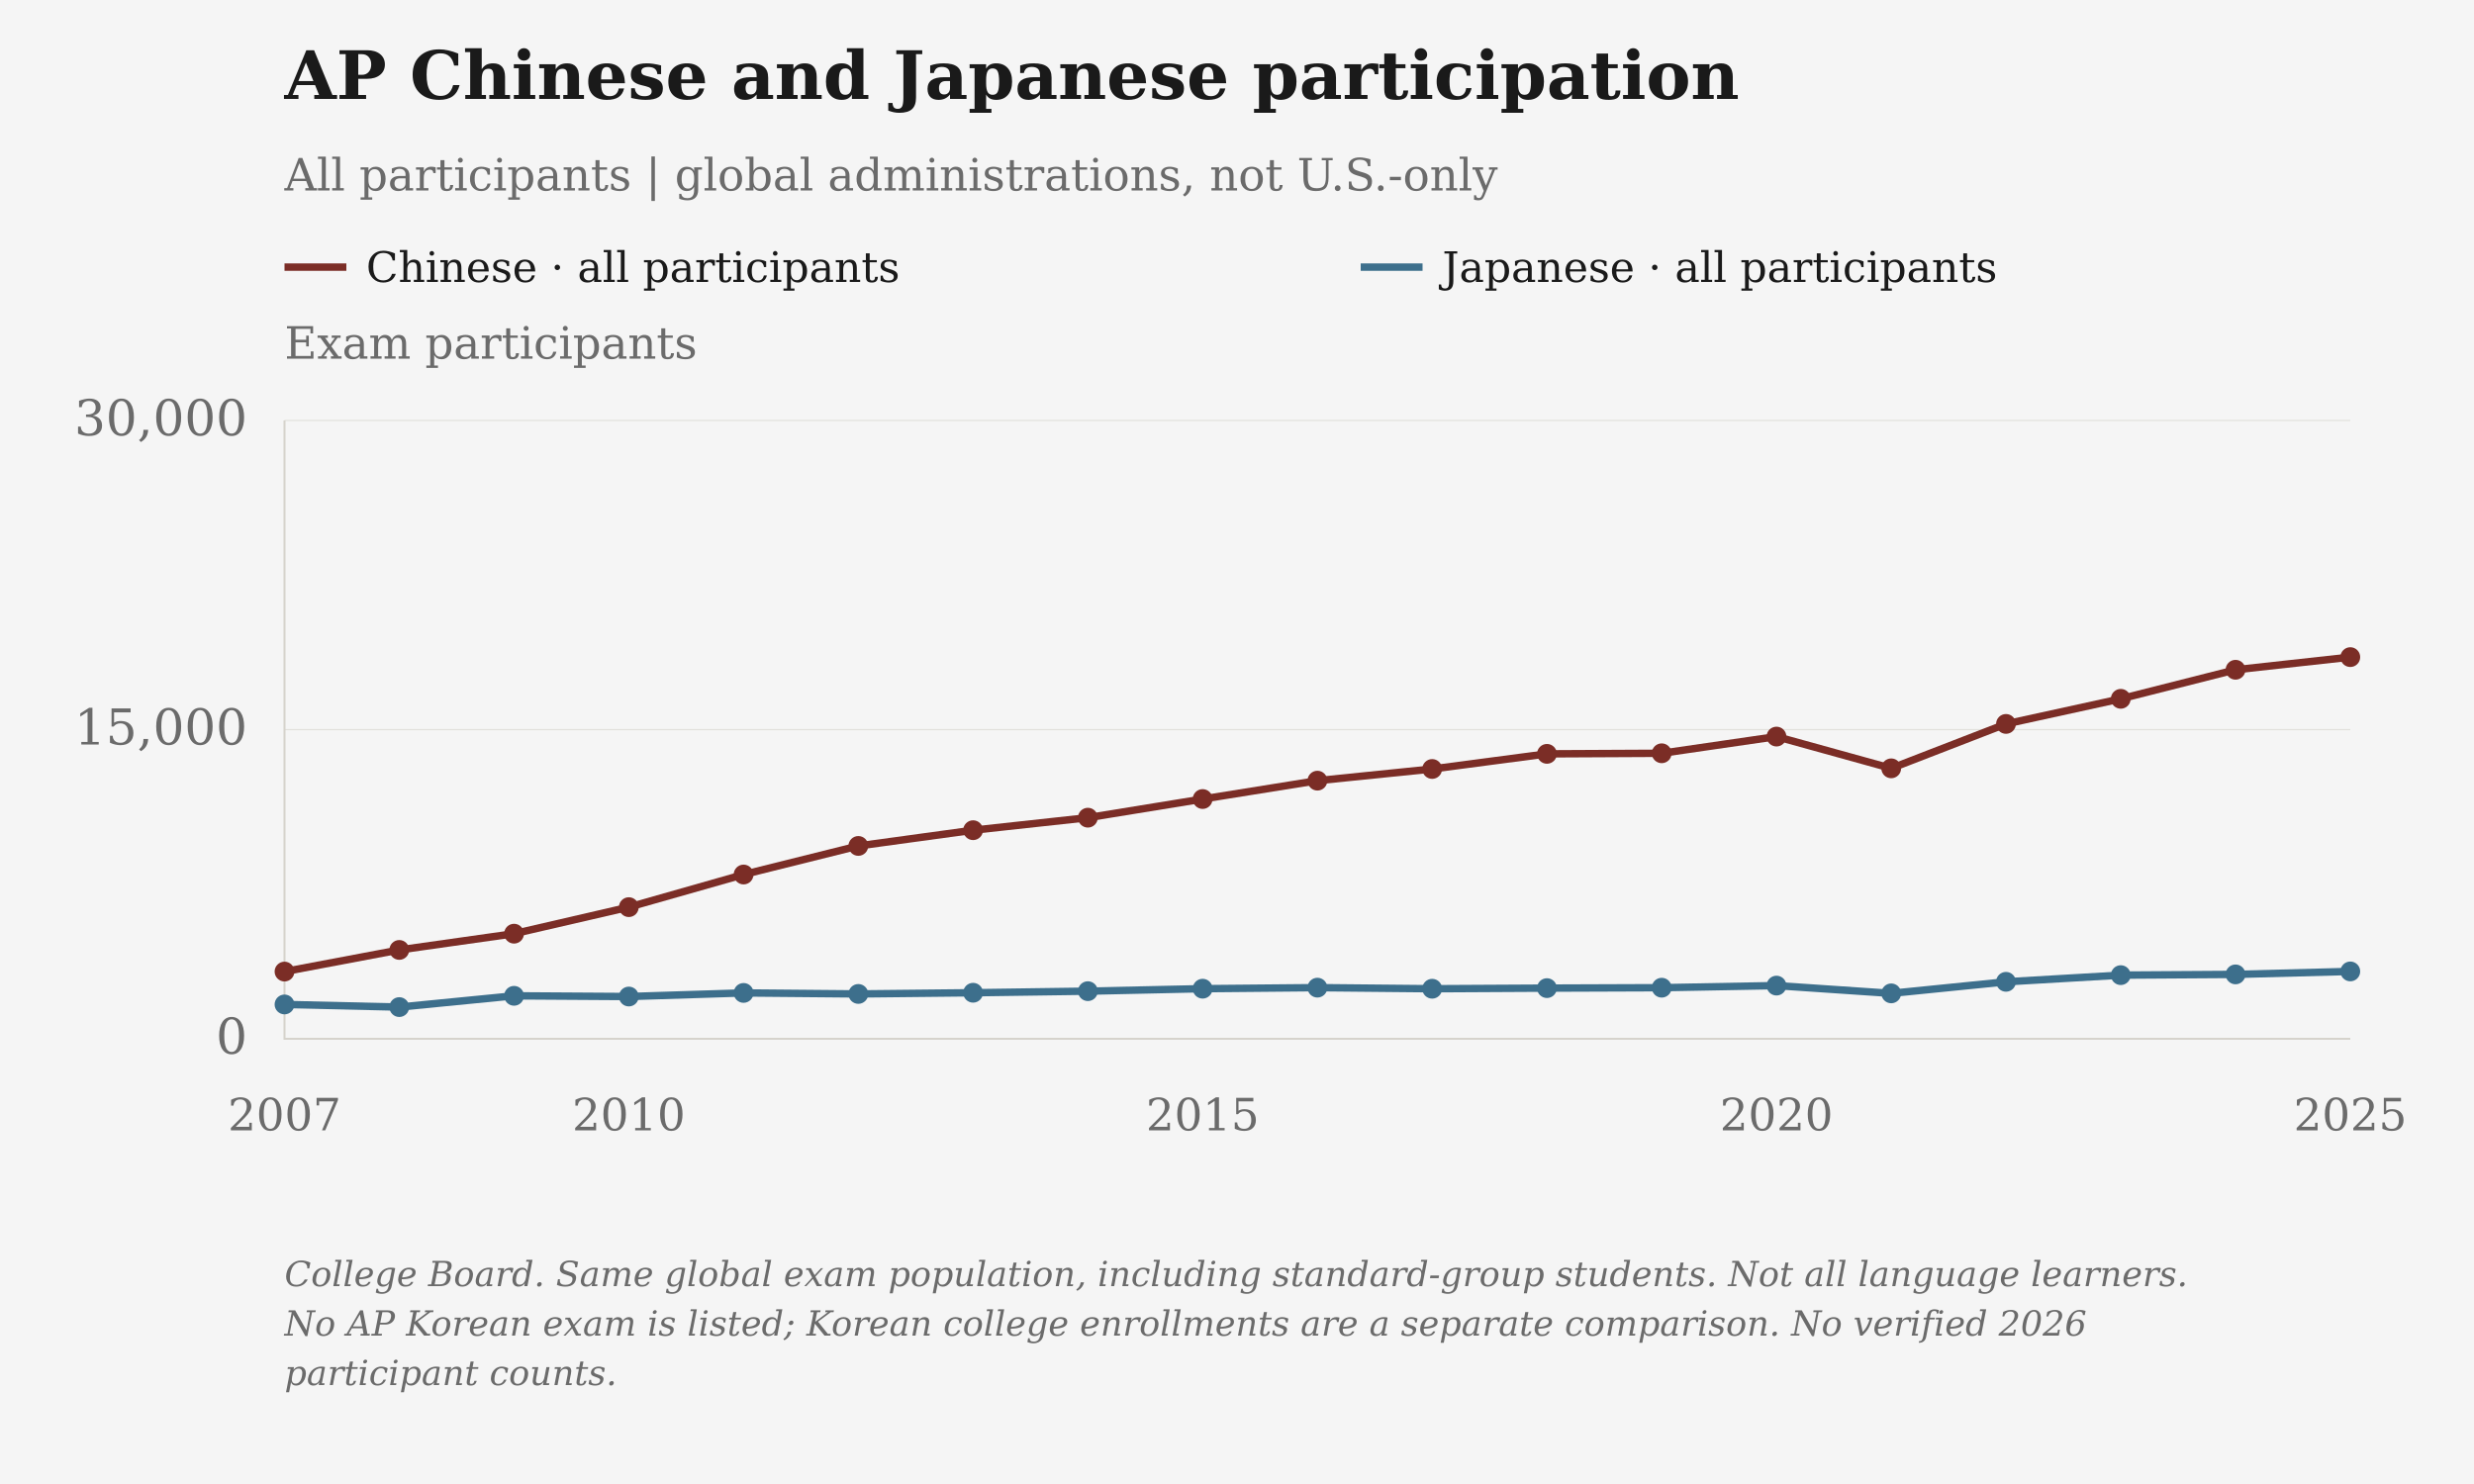
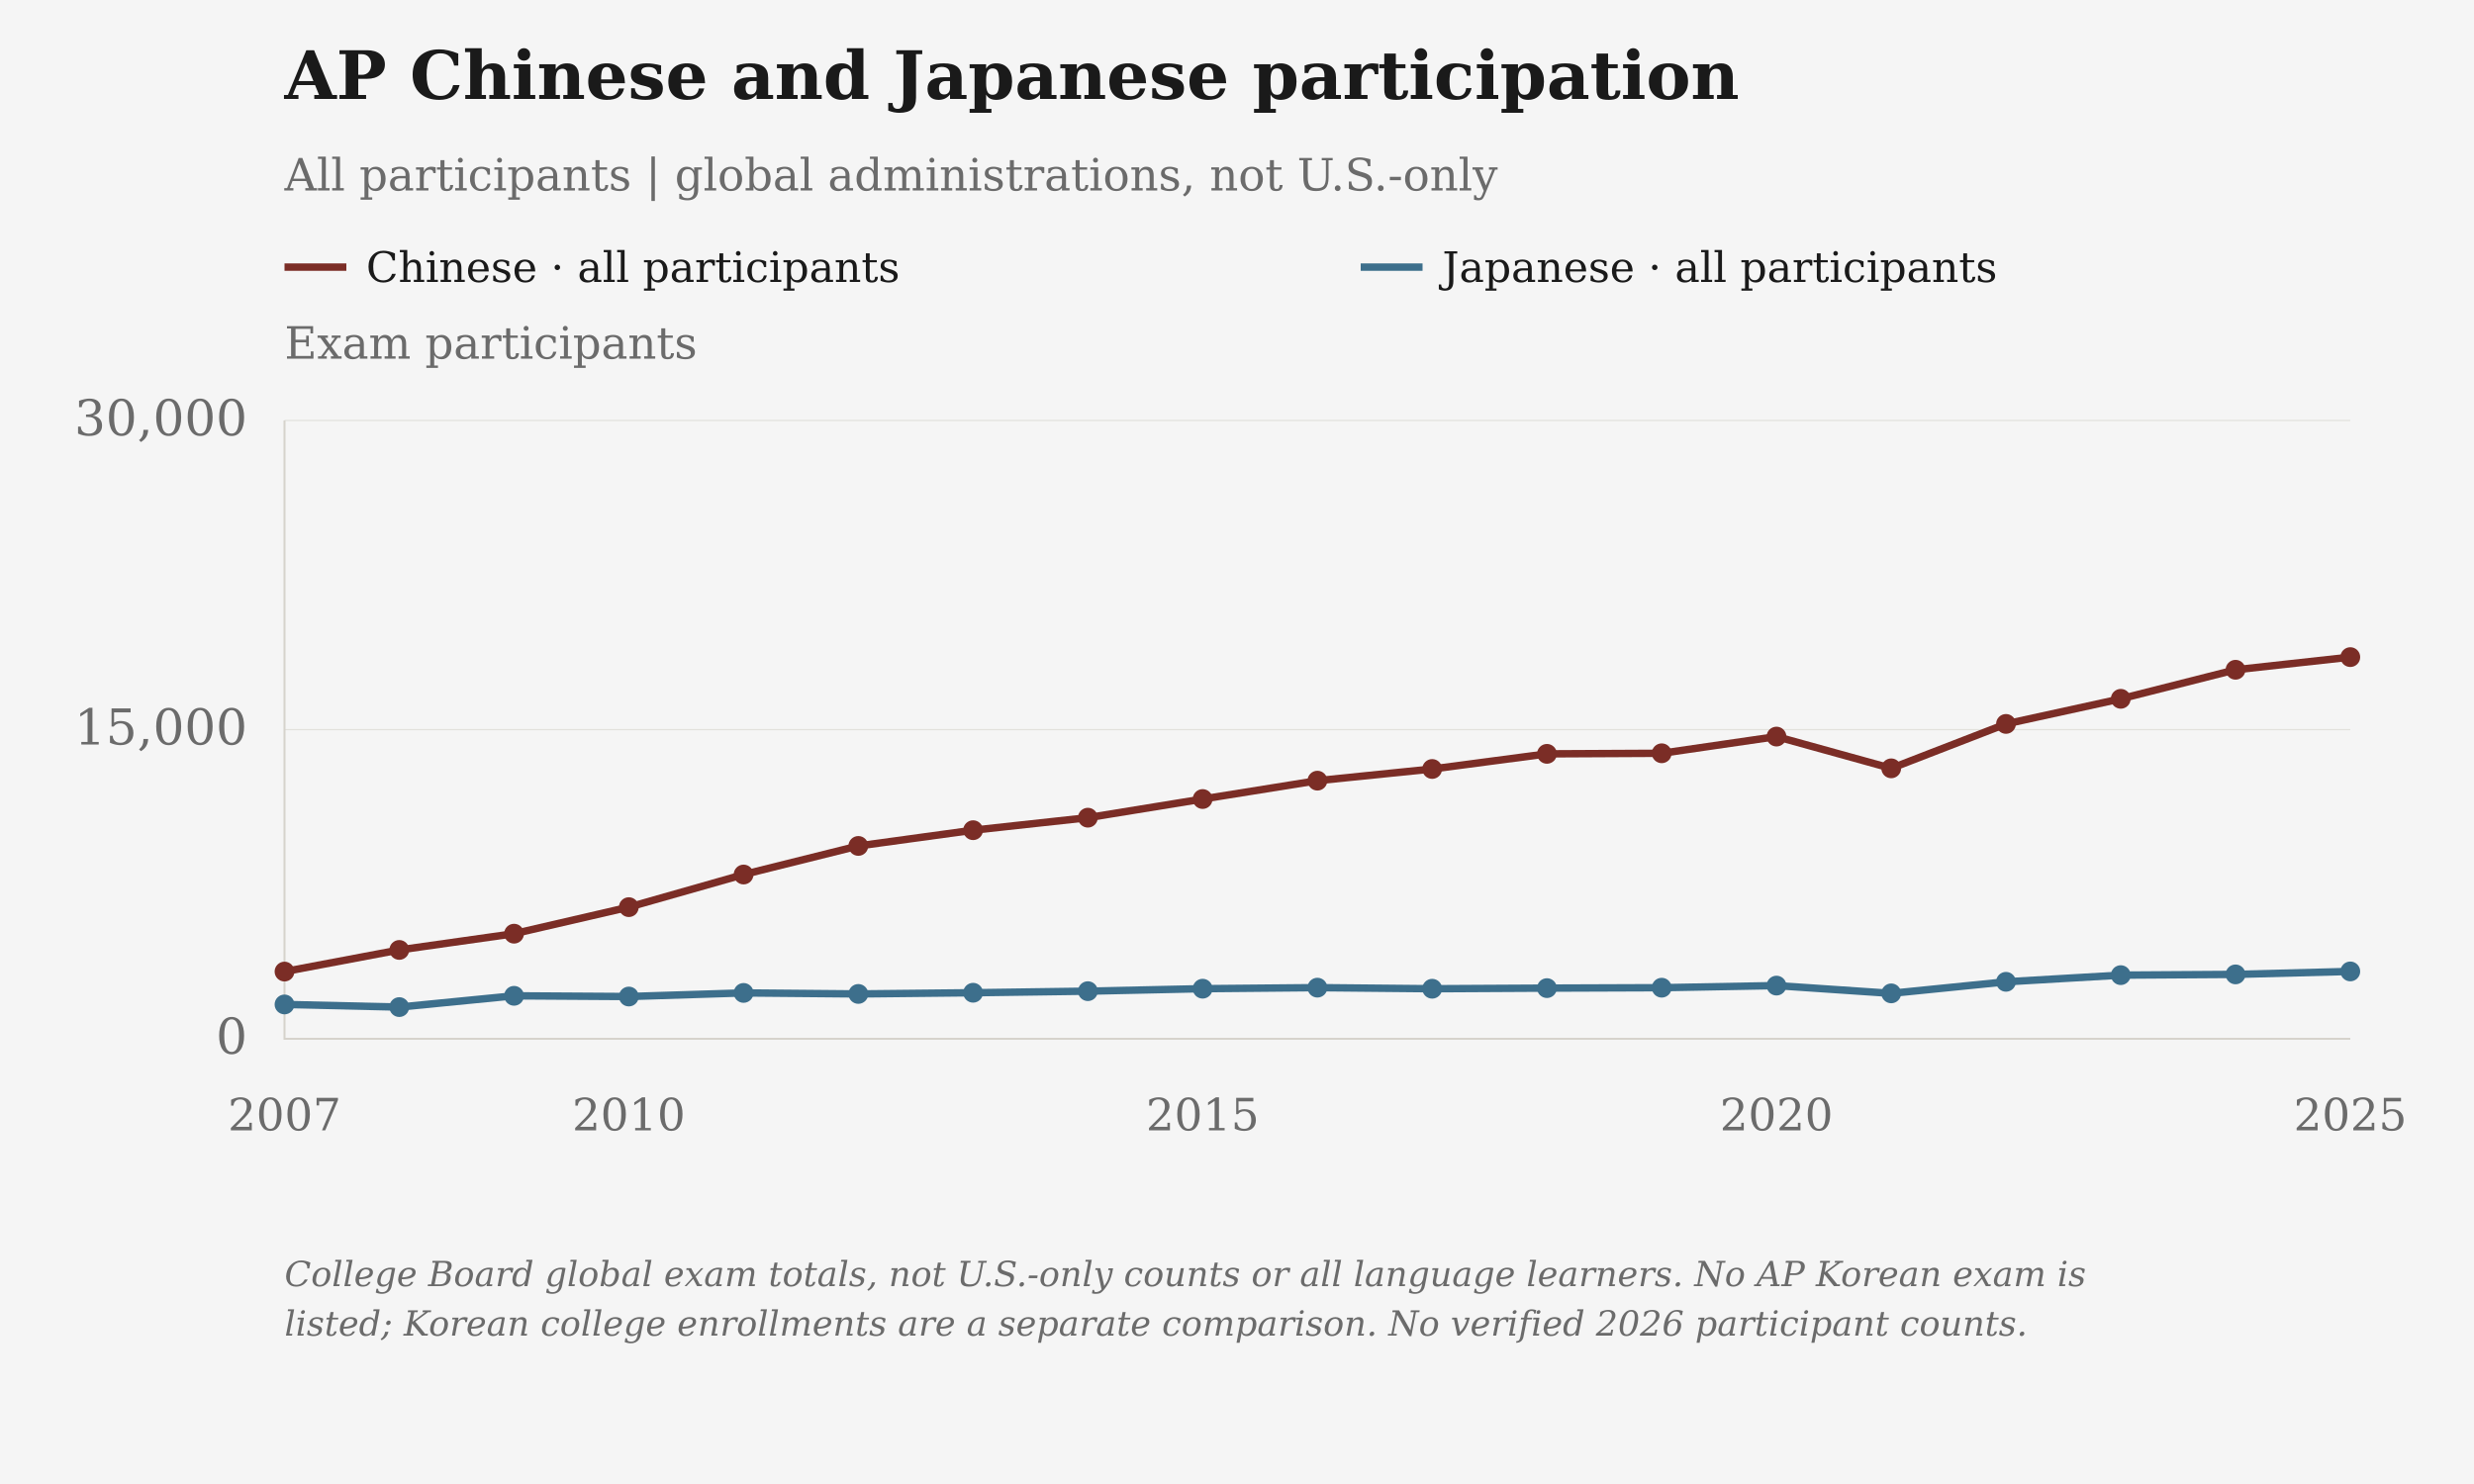
<svg xmlns="http://www.w3.org/2000/svg" viewBox="0 0 1000 600" role="img" aria-label="AP Chinese and Japanese participation">
  <rect class="chart-background" width="1000" height="600" fill="#F5F5F5" />
  <g font-family="DejaVu Serif, Georgia, 'Times New Roman', serif" font-size="20" fill="#6B6B6B">
    <text x="115" y="40" font-size="27" font-weight="bold" fill="#1A1A1A">AP Chinese and Japanese participation</text>
    <text x="115" y="77" font-size="18">All participants | global administrations, not U.S.-only</text>
    <text class="axis-unit" x="115" y="145" font-size="18">Exam participants</text>
    <path d="M115 108h25" stroke="#7B2D26" stroke-width="3" />
    <text class="legend-label" x="148" y="114" font-size="17" fill="#1A1A1A">Chinese · all participants</text>
    <path d="M550 108h25" stroke="#3D6F8C" stroke-width="3" />
    <text class="legend-label" x="583" y="114" font-size="17" fill="#1A1A1A">Japanese · all participants</text>
    <path d="M115 420.00H950" stroke="#D6D3CC" stroke-opacity=".6" stroke-width=".5" />
    <text x="100" y="426.00" text-anchor="end">0</text>
    <path d="M115 295.00H950" stroke="#D6D3CC" stroke-opacity=".6" stroke-width=".5" />
    <text x="100" y="301.00" text-anchor="end">15,000</text>
    <path d="M115 170.00H950" stroke="#D6D3CC" stroke-opacity=".6" stroke-width=".5" />
    <text x="100" y="176.00" text-anchor="end">30,000</text>
    <path d="M115 170V420H950" stroke="#D6D3CC" stroke-width=".8" fill="none" />
    <text class="year-tick" x="115.00" y="457" text-anchor="middle" font-size="18">2007</text>
    <text class="year-tick" x="254.17" y="457" text-anchor="middle" font-size="18">2010</text>
    <text class="year-tick" x="486.11" y="457" text-anchor="middle" font-size="18">2015</text>
    <text class="year-tick" x="718.06" y="457" text-anchor="middle" font-size="18">2020</text>
    <text class="year-tick" x="950.00" y="457" text-anchor="middle" font-size="18">2025</text>
    <path class="data-line" data-series-id="ap:global_total" d="M115.00,392.82 L161.39,384.07 L207.78,377.50 L254.17,366.77 L300.56,353.58 L346.94,342.02 L393.33,335.66 L439.72,330.60 L486.11,323.06 L532.50,315.63 L578.89,310.91 L625.28,304.79 L671.67,304.56 L718.06,297.81 L764.44,310.65 L810.83,292.69 L857.22,282.54 L903.61,270.79 L950.00,265.68" stroke="#7B2D26" stroke-width="3" fill="none" />
    <circle class="language-point" data-series-id="ap:global_total" data-year="2007" data-value="3261" cx="115.00" cy="392.82" r="4" fill="#7B2D26" />
    <circle class="language-point" data-series-id="ap:global_total" data-year="2008" data-value="4311" cx="161.39" cy="384.07" r="4" fill="#7B2D26" />
    <circle class="language-point" data-series-id="ap:global_total" data-year="2009" data-value="5100" cx="207.78" cy="377.50" r="4" fill="#7B2D26" />
    <circle class="language-point" data-series-id="ap:global_total" data-year="2010" data-value="6388" cx="254.17" cy="366.77" r="4" fill="#7B2D26" />
    <circle class="language-point" data-series-id="ap:global_total" data-year="2011" data-value="7970" cx="300.56" cy="353.58" r="4" fill="#7B2D26" />
    <circle class="language-point" data-series-id="ap:global_total" data-year="2012" data-value="9357" cx="346.94" cy="342.02" r="4" fill="#7B2D26" />
    <circle class="language-point" data-series-id="ap:global_total" data-year="2013" data-value="10121" cx="393.33" cy="335.66" r="4" fill="#7B2D26" />
    <circle class="language-point" data-series-id="ap:global_total" data-year="2014" data-value="10728" cx="439.72" cy="330.60" r="4" fill="#7B2D26" />
    <circle class="language-point" data-series-id="ap:global_total" data-year="2015" data-value="11633" cx="486.11" cy="323.06" r="4" fill="#7B2D26" />
    <circle class="language-point" data-series-id="ap:global_total" data-year="2016" data-value="12524" cx="532.50" cy="315.63" r="4" fill="#7B2D26" />
    <circle class="language-point" data-series-id="ap:global_total" data-year="2017" data-value="13091" cx="578.89" cy="310.91" r="4" fill="#7B2D26" />
    <circle class="language-point" data-series-id="ap:global_total" data-year="2018" data-value="13825" cx="625.28" cy="304.79" r="4" fill="#7B2D26" />
    <circle class="language-point" data-series-id="ap:global_total" data-year="2019" data-value="13853" cx="671.67" cy="304.56" r="4" fill="#7B2D26" />
    <circle class="language-point" data-series-id="ap:global_total" data-year="2020" data-value="14663" cx="718.06" cy="297.81" r="4" fill="#7B2D26" />
    <circle class="language-point" data-series-id="ap:global_total" data-year="2021" data-value="13122" cx="764.44" cy="310.65" r="4" fill="#7B2D26" />
    <circle class="language-point" data-series-id="ap:global_total" data-year="2022" data-value="15277" cx="810.83" cy="292.69" r="4" fill="#7B2D26" />
    <circle class="language-point" data-series-id="ap:global_total" data-year="2023" data-value="16495" cx="857.22" cy="282.54" r="4" fill="#7B2D26" />
    <circle class="language-point" data-series-id="ap:global_total" data-year="2024" data-value="17905" cx="903.61" cy="270.79" r="4" fill="#7B2D26" />
    <circle class="language-point" data-series-id="ap:global_total" data-year="2025" data-value="18518" cx="950.00" cy="265.68" r="4" fill="#7B2D26" />
    <path class="data-line" data-series-id="ap:japanese_total" d="M115.00,406.11 L161.39,407.18 L207.78,402.62 L254.17,402.91 L300.56,401.45 L346.94,401.86 L393.33,401.38 L439.72,400.74 L486.11,399.74 L532.50,399.32 L578.89,399.76 L625.28,399.51 L671.67,399.34 L718.06,398.49 L764.44,401.63 L810.83,396.96 L857.22,394.26 L903.61,393.96 L950.00,392.76" stroke="#3D6F8C" stroke-width="3" fill="none" />
    <circle class="language-point" data-series-id="ap:japanese_total" data-year="2007" data-value="1667" cx="115.00" cy="406.11" r="4" fill="#3D6F8C" />
    <circle class="language-point" data-series-id="ap:japanese_total" data-year="2008" data-value="1538" cx="161.39" cy="407.18" r="4" fill="#3D6F8C" />
    <circle class="language-point" data-series-id="ap:japanese_total" data-year="2009" data-value="2085" cx="207.78" cy="402.62" r="4" fill="#3D6F8C" />
    <circle class="language-point" data-series-id="ap:japanese_total" data-year="2010" data-value="2051" cx="254.17" cy="402.91" r="4" fill="#3D6F8C" />
    <circle class="language-point" data-series-id="ap:japanese_total" data-year="2011" data-value="2226" cx="300.56" cy="401.45" r="4" fill="#3D6F8C" />
    <circle class="language-point" data-series-id="ap:japanese_total" data-year="2012" data-value="2177" cx="346.94" cy="401.86" r="4" fill="#3D6F8C" />
    <circle class="language-point" data-series-id="ap:japanese_total" data-year="2013" data-value="2234" cx="393.33" cy="401.38" r="4" fill="#3D6F8C" />
    <circle class="language-point" data-series-id="ap:japanese_total" data-year="2014" data-value="2311" cx="439.72" cy="400.74" r="4" fill="#3D6F8C" />
    <circle class="language-point" data-series-id="ap:japanese_total" data-year="2015" data-value="2431" cx="486.11" cy="399.74" r="4" fill="#3D6F8C" />
    <circle class="language-point" data-series-id="ap:japanese_total" data-year="2016" data-value="2481" cx="532.50" cy="399.32" r="4" fill="#3D6F8C" />
    <circle class="language-point" data-series-id="ap:japanese_total" data-year="2017" data-value="2429" cx="578.89" cy="399.76" r="4" fill="#3D6F8C" />
    <circle class="language-point" data-series-id="ap:japanese_total" data-year="2018" data-value="2459" cx="625.28" cy="399.51" r="4" fill="#3D6F8C" />
    <circle class="language-point" data-series-id="ap:japanese_total" data-year="2019" data-value="2479" cx="671.67" cy="399.34" r="4" fill="#3D6F8C" />
    <circle class="language-point" data-series-id="ap:japanese_total" data-year="2020" data-value="2581" cx="718.06" cy="398.49" r="4" fill="#3D6F8C" />
    <circle class="language-point" data-series-id="ap:japanese_total" data-year="2021" data-value="2204" cx="764.44" cy="401.63" r="4" fill="#3D6F8C" />
    <circle class="language-point" data-series-id="ap:japanese_total" data-year="2022" data-value="2765" cx="810.83" cy="396.96" r="4" fill="#3D6F8C" />
    <circle class="language-point" data-series-id="ap:japanese_total" data-year="2023" data-value="3089" cx="857.22" cy="394.26" r="4" fill="#3D6F8C" />
    <circle class="language-point" data-series-id="ap:japanese_total" data-year="2024" data-value="3125" cx="903.61" cy="393.96" r="4" fill="#3D6F8C" />
    <circle class="language-point" data-series-id="ap:japanese_total" data-year="2025" data-value="3269" cx="950.00" cy="392.76" r="4" fill="#3D6F8C" />
-     <text class="figure-source" x="115" y="520" font-size="14" font-style="italic">College Board. Same global exam population, including standard-group students. Not all language learners.</text>
-     <text class="figure-source" x="115" y="540" font-size="14" font-style="italic">No AP Korean exam is listed; Korean college enrollments are a separate comparison. No verified 2026</text>
-     <text class="figure-source" x="115" y="560" font-size="14" font-style="italic">participant counts.</text>
+     <text class="figure-source" x="115" y="520" font-size="14" font-style="italic">College Board global exam totals, not U.S.-only counts or all language learners. No AP Korean exam is</text>
+     <text class="figure-source" x="115" y="540" font-size="14" font-style="italic">listed; Korean college enrollments are a separate comparison. No verified 2026 participant counts.</text>
  </g>
</svg>
